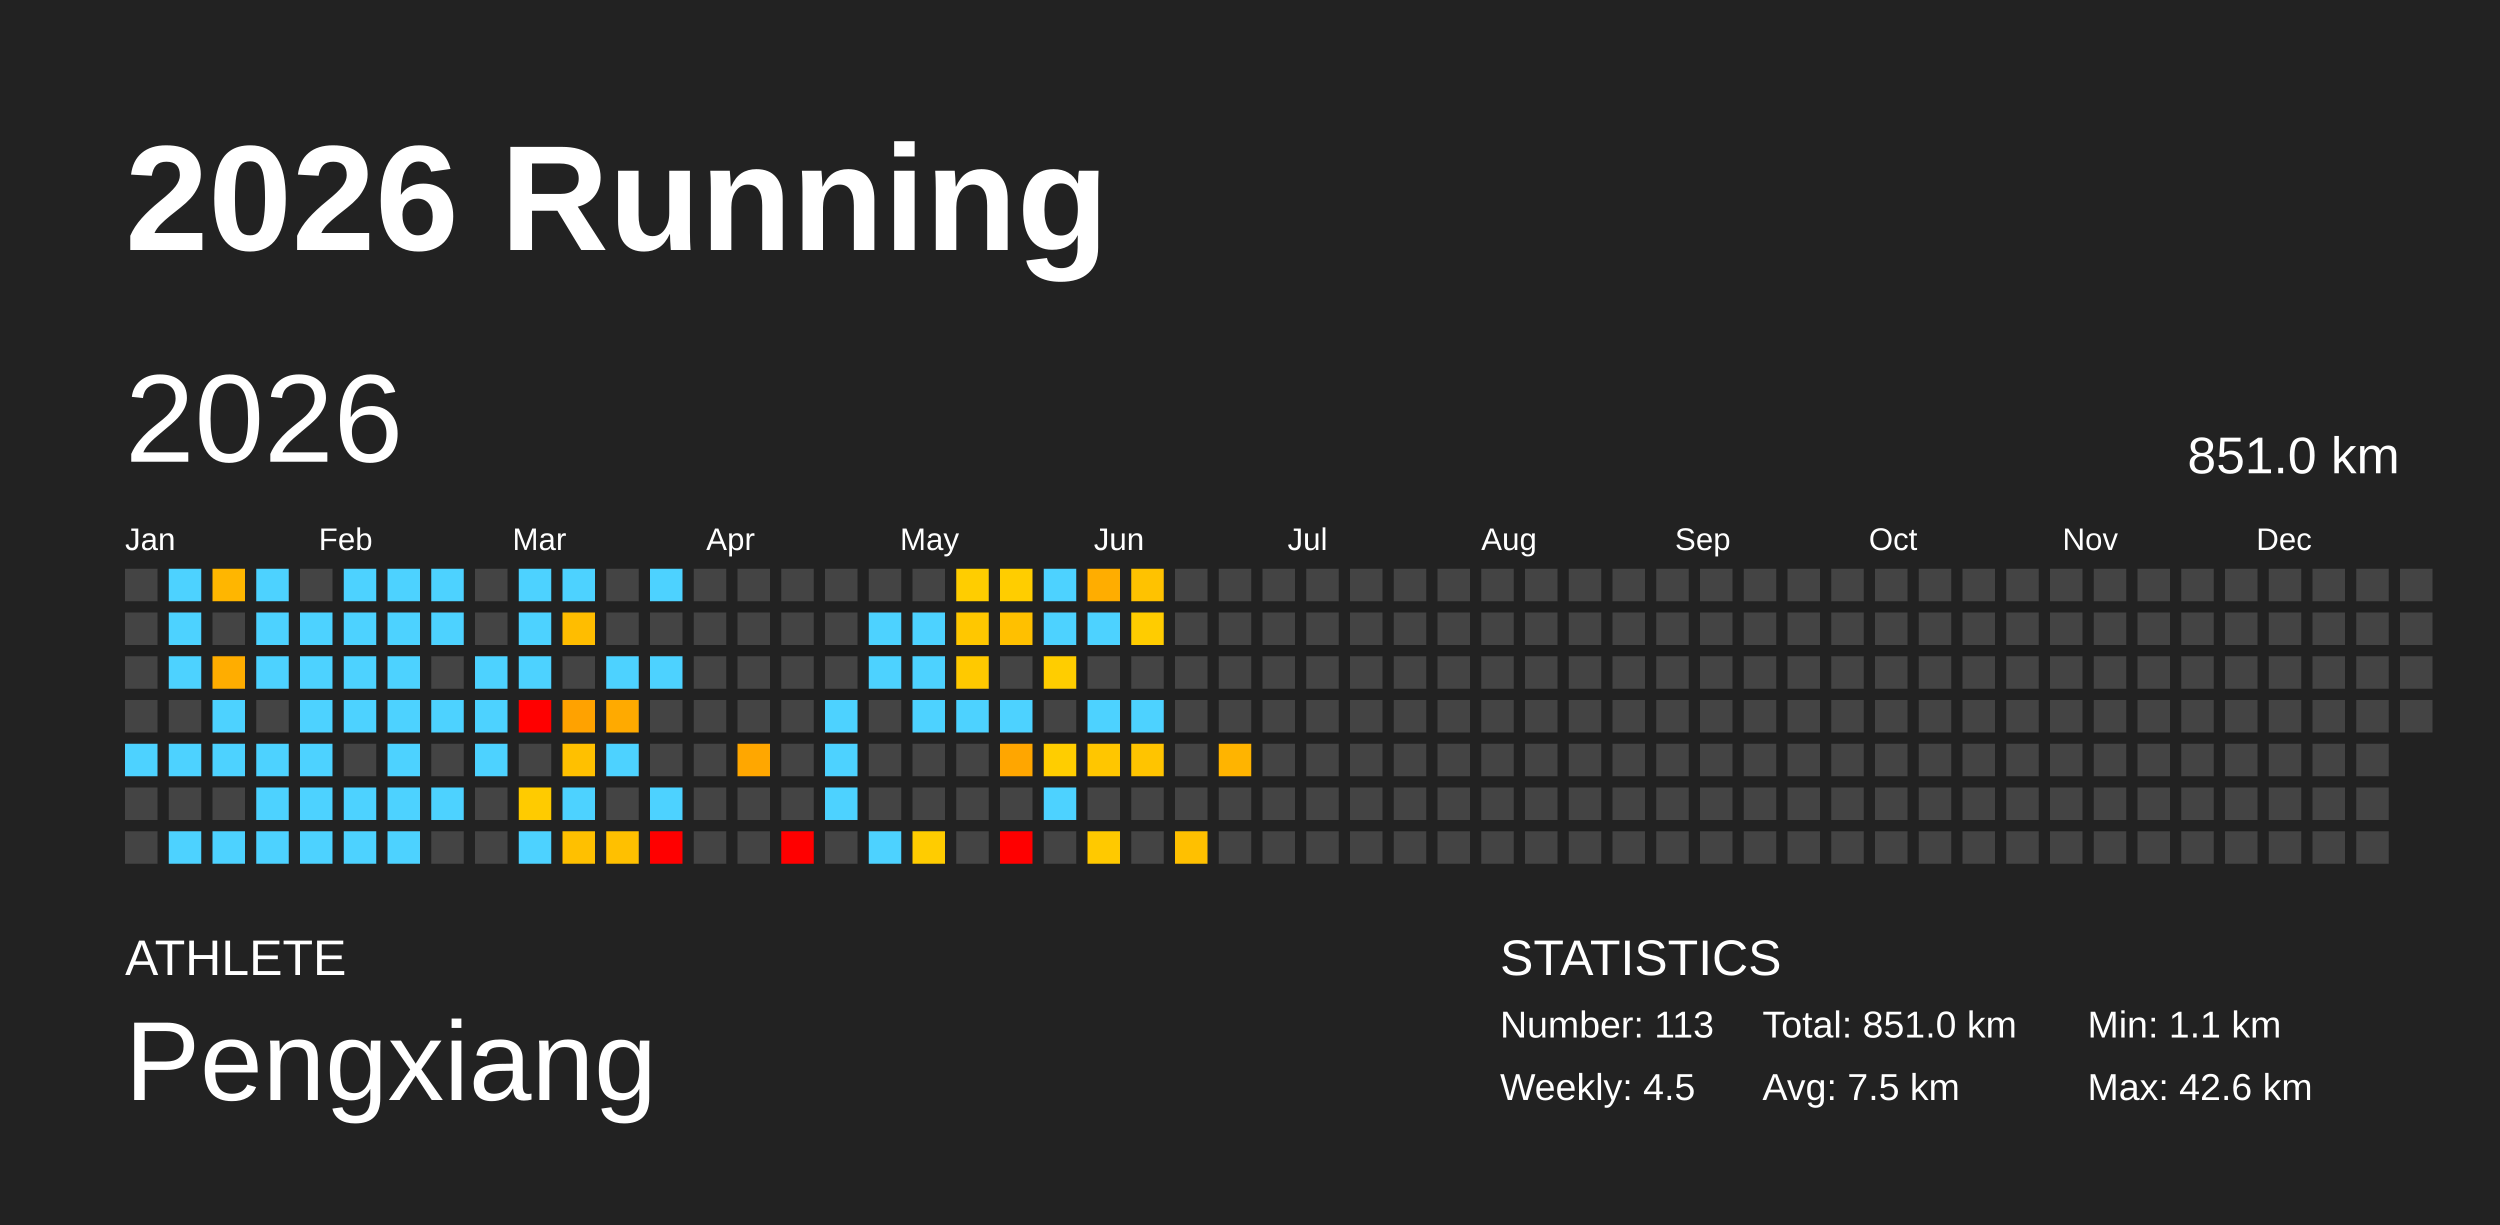
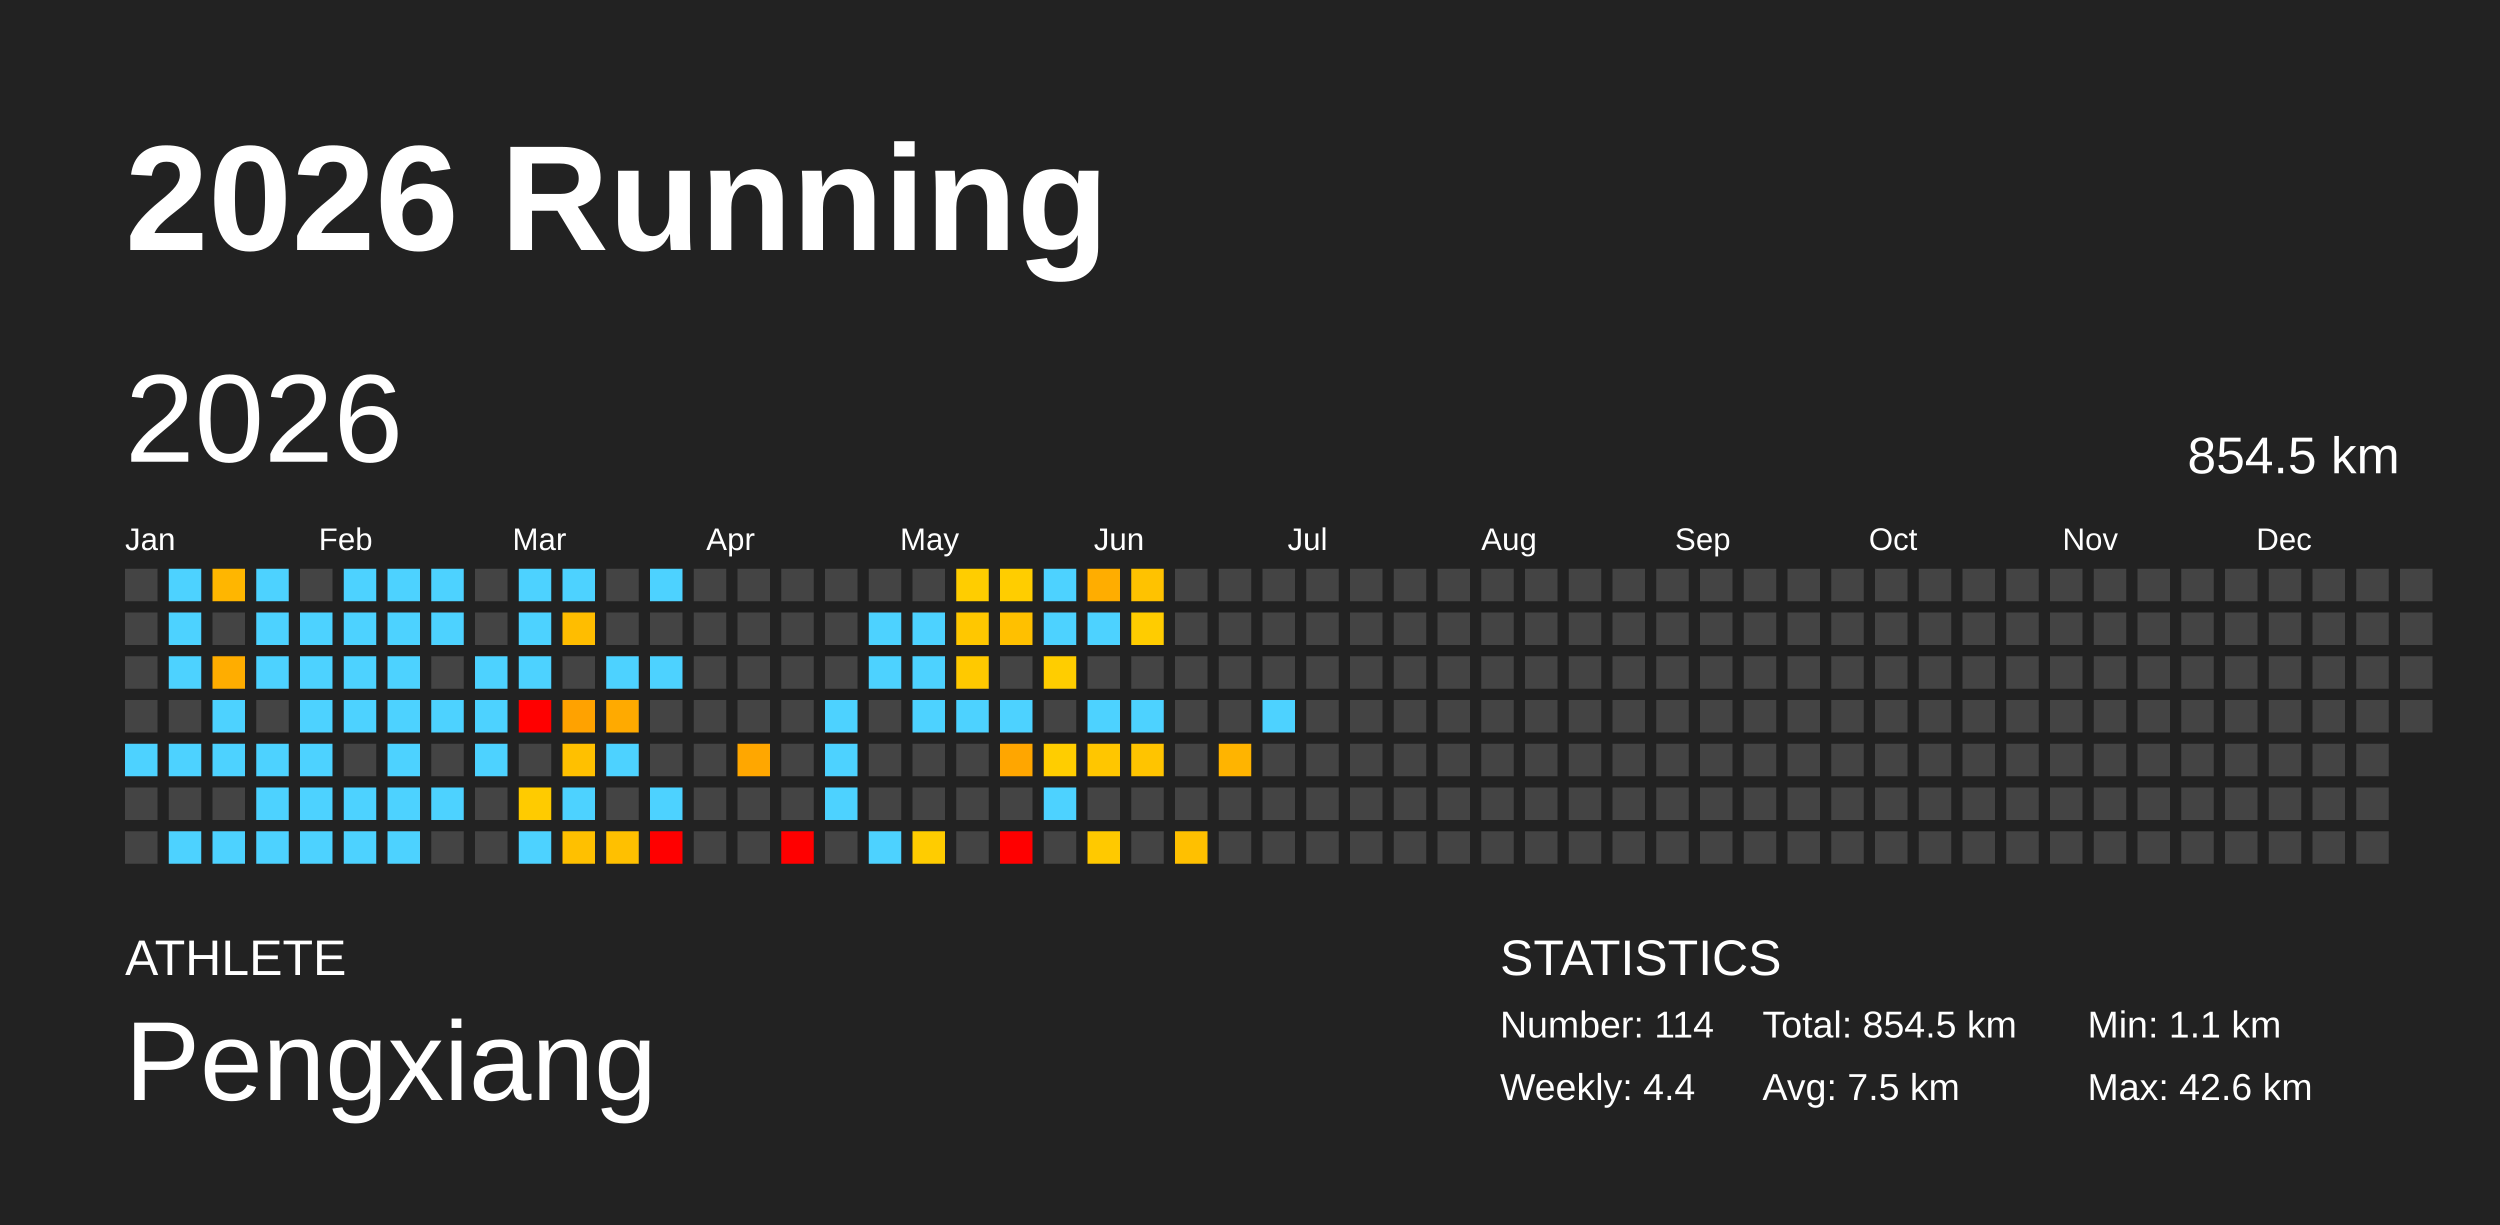
<svg xmlns="http://www.w3.org/2000/svg" baseProfile="full" height="98mm" version="1.1" viewBox="0,0,200,98" width="200mm">
  <defs />
  <rect fill="#222222" height="98" width="200" x="0" y="0" />
  <text fill="#FFFFFF" style="font-size:12px; font-family:Arial; font-weight:bold;" x="10" y="20">2026 Running</text>
  <text fill="#FFFFFF" style="font-size:4px; font-family:Arial" x="10" y="78">ATHLETE</text>
  <text fill="#FFFFFF" style="font-size:9px; font-family:Arial" x="10" y="88">Pengxiang</text>
  <text fill="#FFFFFF" style="font-size:4px; font-family:Arial" x="120" y="78">STATISTICS</text>
-   <text fill="#FFFFFF" style="font-size:3px; font-family:Arial" x="120" y="83">Number: 113</text>
-   <text fill="#FFFFFF" style="font-size:3px; font-family:Arial" x="120" y="88">Weekly: 4.5</text>
-   <text fill="#FFFFFF" style="font-size:3px; font-family:Arial" x="141" y="83">Total: 851.0 km</text>
+   <text fill="#FFFFFF" style="font-size:3px; font-family:Arial" x="120" y="83">Number: 114</text>
+   <text fill="#FFFFFF" style="font-size:3px; font-family:Arial" x="120" y="88">Weekly: 4.4</text>
+   <text fill="#FFFFFF" style="font-size:3px; font-family:Arial" x="141" y="83">Total: 854.5 km</text>
  <text fill="#FFFFFF" style="font-size:3px; font-family:Arial" x="141" y="88">Avg: 7.5 km</text>
  <text fill="#FFFFFF" style="font-size:3px; font-family:Arial" x="167" y="83">Min: 1.1 km</text>
  <text fill="#FFFFFF" style="font-size:3px; font-family:Arial" x="167" y="88">Max: 42.6 km</text>
  <text dominant-baseline="hanging" fill="#FFFFFF" style="font-size:10.0px; font-family:Arial;" x="10" y="30">2026</text>
-   <text dominant-baseline="hanging" fill="#FFFFFF" style="font-size:4.125px; font-family:Arial;" x="175" y="35">851.0 km</text>
+   <text dominant-baseline="hanging" fill="#FFFFFF" style="font-size:4.125px; font-family:Arial;" x="175" y="35">854.5 km</text>
  <text fill="#FFFFFF" style="font-size:2.5px; font-family:Arial" x="10.0" y="44">Jan</text>
  <text fill="#FFFFFF" style="font-size:2.5px; font-family:Arial" x="25.5" y="44">Feb</text>
  <text fill="#FFFFFF" style="font-size:2.5px; font-family:Arial" x="41.0" y="44">Mar</text>
  <text fill="#FFFFFF" style="font-size:2.5px; font-family:Arial" x="56.5" y="44">Apr</text>
  <text fill="#FFFFFF" style="font-size:2.5px; font-family:Arial" x="72.0" y="44">May</text>
  <text fill="#FFFFFF" style="font-size:2.5px; font-family:Arial" x="87.5" y="44">Jun</text>
  <text fill="#FFFFFF" style="font-size:2.5px; font-family:Arial" x="103.0" y="44">Jul</text>
  <text fill="#FFFFFF" style="font-size:2.5px; font-family:Arial" x="118.5" y="44">Aug</text>
  <text fill="#FFFFFF" style="font-size:2.5px; font-family:Arial" x="134.0" y="44">Sep</text>
  <text fill="#FFFFFF" style="font-size:2.5px; font-family:Arial" x="149.5" y="44">Oct</text>
  <text fill="#FFFFFF" style="font-size:2.5px; font-family:Arial" x="165.0" y="44">Nov</text>
  <text fill="#FFFFFF" style="font-size:2.5px; font-family:Arial" x="180.5" y="44">Dec</text>
  <rect fill="#444444" height="2.6" width="2.6" x="10.0" y="45.5" />
  <rect fill="#444444" height="2.6" width="2.6" x="10.0" y="49.0" />
  <rect fill="#444444" height="2.6" width="2.6" x="10.0" y="52.5" />
  <rect fill="#444444" height="2.6" width="2.6" x="10.0" y="56.0" />
  <rect fill="#4dd2ff" height="2.6" width="2.6" x="10.0" y="59.5" />
  <rect fill="#444444" height="2.6" width="2.6" x="10.0" y="63.0" />
  <rect fill="#444444" height="2.6" width="2.6" x="10.0" y="66.5" />
  <rect fill="#4dd2ff" height="2.6" width="2.6" x="13.5" y="45.5" />
  <rect fill="#4dd2ff" height="2.6" width="2.6" x="13.5" y="49.0" />
  <rect fill="#4dd2ff" height="2.6" width="2.6" x="13.5" y="52.5" />
  <rect fill="#444444" height="2.6" width="2.6" x="13.5" y="56.0" />
  <rect fill="#4dd2ff" height="2.6" width="2.6" x="13.5" y="59.5" />
  <rect fill="#444444" height="2.6" width="2.6" x="13.5" y="63.0" />
  <rect fill="#4dd2ff" height="2.6" width="2.6" x="13.5" y="66.5" />
  <rect fill="#ffb600" height="2.6" width="2.6" x="17.0" y="45.5" />
  <rect fill="#444444" height="2.6" width="2.6" x="17.0" y="49.0" />
  <rect fill="#ffad00" height="2.6" width="2.6" x="17.0" y="52.5" />
  <rect fill="#4dd2ff" height="2.6" width="2.6" x="17.0" y="56.0" />
  <rect fill="#4dd2ff" height="2.6" width="2.6" x="17.0" y="59.5" />
  <rect fill="#444444" height="2.6" width="2.6" x="17.0" y="63.0" />
  <rect fill="#4dd2ff" height="2.6" width="2.6" x="17.0" y="66.5" />
  <rect fill="#4dd2ff" height="2.6" width="2.6" x="20.5" y="45.5" />
  <rect fill="#4dd2ff" height="2.6" width="2.6" x="20.5" y="49.0" />
  <rect fill="#4dd2ff" height="2.6" width="2.6" x="20.5" y="52.5" />
  <rect fill="#444444" height="2.6" width="2.6" x="20.5" y="56.0" />
  <rect fill="#4dd2ff" height="2.6" width="2.6" x="20.5" y="59.5" />
  <rect fill="#4dd2ff" height="2.6" width="2.6" x="20.5" y="63.0" />
  <rect fill="#4dd2ff" height="2.6" width="2.6" x="20.5" y="66.5" />
  <rect fill="#444444" height="2.6" width="2.6" x="24.0" y="45.5" />
  <rect fill="#4dd2ff" height="2.6" width="2.6" x="24.0" y="49.0" />
  <rect fill="#4dd2ff" height="2.6" width="2.6" x="24.0" y="52.5" />
  <rect fill="#4dd2ff" height="2.6" width="2.6" x="24.0" y="56.0" />
  <rect fill="#4dd2ff" height="2.6" width="2.6" x="24.0" y="59.5" />
  <rect fill="#4dd2ff" height="2.6" width="2.6" x="24.0" y="63.0" />
  <rect fill="#4dd2ff" height="2.6" width="2.6" x="24.0" y="66.5" />
  <rect fill="#4dd2ff" height="2.6" width="2.6" x="27.5" y="45.5" />
  <rect fill="#4dd2ff" height="2.6" width="2.6" x="27.5" y="49.0" />
  <rect fill="#4dd2ff" height="2.6" width="2.6" x="27.5" y="52.5" />
  <rect fill="#4dd2ff" height="2.6" width="2.6" x="27.5" y="56.0" />
  <rect fill="#444444" height="2.6" width="2.6" x="27.5" y="59.5" />
  <rect fill="#4dd2ff" height="2.6" width="2.6" x="27.5" y="63.0" />
  <rect fill="#4dd2ff" height="2.6" width="2.6" x="27.5" y="66.5" />
  <rect fill="#4dd2ff" height="2.6" width="2.6" x="31.0" y="45.5" />
  <rect fill="#4dd2ff" height="2.6" width="2.6" x="31.0" y="49.0" />
  <rect fill="#4dd2ff" height="2.6" width="2.6" x="31.0" y="52.5" />
  <rect fill="#4dd2ff" height="2.6" width="2.6" x="31.0" y="56.0" />
  <rect fill="#4dd2ff" height="2.6" width="2.6" x="31.0" y="59.5" />
  <rect fill="#4dd2ff" height="2.6" width="2.6" x="31.0" y="63.0" />
  <rect fill="#4dd2ff" height="2.6" width="2.6" x="31.0" y="66.5" />
  <rect fill="#4dd2ff" height="2.6" width="2.6" x="34.5" y="45.5" />
  <rect fill="#4dd2ff" height="2.6" width="2.6" x="34.5" y="49.0" />
  <rect fill="#444444" height="2.6" width="2.6" x="34.5" y="52.5" />
  <rect fill="#4dd2ff" height="2.6" width="2.6" x="34.5" y="56.0" />
  <rect fill="#444444" height="2.6" width="2.6" x="34.5" y="59.5" />
  <rect fill="#4dd2ff" height="2.6" width="2.6" x="34.5" y="63.0" />
  <rect fill="#444444" height="2.6" width="2.6" x="34.5" y="66.5" />
  <rect fill="#444444" height="2.6" width="2.6" x="38.0" y="45.5" />
  <rect fill="#444444" height="2.6" width="2.6" x="38.0" y="49.0" />
  <rect fill="#4dd2ff" height="2.6" width="2.6" x="38.0" y="52.5" />
  <rect fill="#4dd2ff" height="2.6" width="2.6" x="38.0" y="56.0" />
  <rect fill="#4dd2ff" height="2.6" width="2.6" x="38.0" y="59.5" />
  <rect fill="#444444" height="2.6" width="2.6" x="38.0" y="63.0" />
  <rect fill="#444444" height="2.6" width="2.6" x="38.0" y="66.5" />
  <rect fill="#4dd2ff" height="2.6" width="2.6" x="41.5" y="45.5" />
  <rect fill="#4dd2ff" height="2.6" width="2.6" x="41.5" y="49.0" />
  <rect fill="#4dd2ff" height="2.6" width="2.6" x="41.5" y="52.5" />
  <rect fill="red" height="2.6" width="2.6" x="41.5" y="56.0" />
  <rect fill="#444444" height="2.6" width="2.6" x="41.5" y="59.5" />
  <rect fill="#ffcb00" height="2.6" width="2.6" x="41.5" y="63.0" />
  <rect fill="#4dd2ff" height="2.6" width="2.6" x="41.5" y="66.5" />
  <rect fill="#4dd2ff" height="2.6" width="2.6" x="45.0" y="45.5" />
  <rect fill="#ffbd00" height="2.6" width="2.6" x="45.0" y="49.0" />
  <rect fill="#444444" height="2.6" width="2.6" x="45.0" y="52.5" />
  <rect fill="#ffa200" height="2.6" width="2.6" x="45.0" y="56.0" />
  <rect fill="#ffc000" height="2.6" width="2.6" x="45.0" y="59.5" />
  <rect fill="#4dd2ff" height="2.6" width="2.6" x="45.0" y="63.0" />
  <rect fill="#ffc000" height="2.6" width="2.6" x="45.0" y="66.5" />
  <rect fill="#444444" height="2.6" width="2.6" x="48.5" y="45.5" />
  <rect fill="#444444" height="2.6" width="2.6" x="48.5" y="49.0" />
  <rect fill="#4dd2ff" height="2.6" width="2.6" x="48.5" y="52.5" />
  <rect fill="#ffaa00" height="2.6" width="2.6" x="48.5" y="56.0" />
  <rect fill="#4dd2ff" height="2.6" width="2.6" x="48.5" y="59.5" />
  <rect fill="#444444" height="2.6" width="2.6" x="48.5" y="63.0" />
  <rect fill="#ffc000" height="2.6" width="2.6" x="48.5" y="66.5" />
  <rect fill="#4dd2ff" height="2.6" width="2.6" x="52.0" y="45.5" />
  <rect fill="#444444" height="2.6" width="2.6" x="52.0" y="49.0" />
  <rect fill="#4dd2ff" height="2.6" width="2.6" x="52.0" y="52.5" />
  <rect fill="#444444" height="2.6" width="2.6" x="52.0" y="56.0" />
  <rect fill="#444444" height="2.6" width="2.6" x="52.0" y="59.5" />
  <rect fill="#4dd2ff" height="2.6" width="2.6" x="52.0" y="63.0" />
  <rect fill="red" height="2.6" width="2.6" x="52.0" y="66.5" />
  <rect fill="#444444" height="2.6" width="2.6" x="55.5" y="45.5" />
  <rect fill="#444444" height="2.6" width="2.6" x="55.5" y="49.0" />
  <rect fill="#444444" height="2.6" width="2.6" x="55.5" y="52.5" />
  <rect fill="#444444" height="2.6" width="2.6" x="55.5" y="56.0" />
  <rect fill="#444444" height="2.6" width="2.6" x="55.5" y="59.5" />
  <rect fill="#444444" height="2.6" width="2.6" x="55.5" y="63.0" />
  <rect fill="#444444" height="2.6" width="2.6" x="55.5" y="66.5" />
  <rect fill="#444444" height="2.6" width="2.6" x="59.0" y="45.5" />
  <rect fill="#444444" height="2.6" width="2.6" x="59.0" y="49.0" />
  <rect fill="#444444" height="2.6" width="2.6" x="59.0" y="52.5" />
  <rect fill="#444444" height="2.6" width="2.6" x="59.0" y="56.0" />
  <rect fill="#ffa700" height="2.6" width="2.6" x="59.0" y="59.5" />
  <rect fill="#444444" height="2.6" width="2.6" x="59.0" y="63.0" />
  <rect fill="#444444" height="2.6" width="2.6" x="59.0" y="66.5" />
  <rect fill="#444444" height="2.6" width="2.6" x="62.5" y="45.5" />
  <rect fill="#444444" height="2.6" width="2.6" x="62.5" y="49.0" />
  <rect fill="#444444" height="2.6" width="2.6" x="62.5" y="52.5" />
  <rect fill="#444444" height="2.6" width="2.6" x="62.5" y="56.0" />
  <rect fill="#444444" height="2.6" width="2.6" x="62.5" y="59.5" />
  <rect fill="#444444" height="2.6" width="2.6" x="62.5" y="63.0" />
  <rect fill="red" height="2.6" width="2.6" x="62.5" y="66.5" />
  <rect fill="#444444" height="2.6" width="2.6" x="66.0" y="45.5" />
  <rect fill="#444444" height="2.6" width="2.6" x="66.0" y="49.0" />
  <rect fill="#444444" height="2.6" width="2.6" x="66.0" y="52.5" />
  <rect fill="#4dd2ff" height="2.6" width="2.6" x="66.0" y="56.0" />
  <rect fill="#4dd2ff" height="2.6" width="2.6" x="66.0" y="59.5" />
  <rect fill="#4dd2ff" height="2.6" width="2.6" x="66.0" y="63.0" />
  <rect fill="#444444" height="2.6" width="2.6" x="66.0" y="66.5" />
  <rect fill="#444444" height="2.6" width="2.6" x="69.5" y="45.5" />
  <rect fill="#4dd2ff" height="2.6" width="2.6" x="69.5" y="49.0" />
  <rect fill="#4dd2ff" height="2.6" width="2.6" x="69.5" y="52.5" />
  <rect fill="#444444" height="2.6" width="2.6" x="69.5" y="56.0" />
  <rect fill="#444444" height="2.6" width="2.6" x="69.5" y="59.5" />
  <rect fill="#444444" height="2.6" width="2.6" x="69.5" y="63.0" />
  <rect fill="#4dd2ff" height="2.6" width="2.6" x="69.5" y="66.5" />
  <rect fill="#444444" height="2.6" width="2.6" x="73.0" y="45.5" />
  <rect fill="#4dd2ff" height="2.6" width="2.6" x="73.0" y="49.0" />
  <rect fill="#4dd2ff" height="2.6" width="2.6" x="73.0" y="52.5" />
  <rect fill="#4dd2ff" height="2.6" width="2.6" x="73.0" y="56.0" />
  <rect fill="#444444" height="2.6" width="2.6" x="73.0" y="59.5" />
  <rect fill="#444444" height="2.6" width="2.6" x="73.0" y="63.0" />
  <rect fill="#ffcc00" height="2.6" width="2.6" x="73.0" y="66.5" />
  <rect fill="#ffcd00" height="2.6" width="2.6" x="76.5" y="45.5" />
  <rect fill="#ffc700" height="2.6" width="2.6" x="76.5" y="49.0" />
  <rect fill="#ffc900" height="2.6" width="2.6" x="76.5" y="52.5" />
  <rect fill="#4dd2ff" height="2.6" width="2.6" x="76.5" y="56.0" />
  <rect fill="#444444" height="2.6" width="2.6" x="76.5" y="59.5" />
  <rect fill="#444444" height="2.6" width="2.6" x="76.5" y="63.0" />
  <rect fill="#444444" height="2.6" width="2.6" x="76.5" y="66.5" />
  <rect fill="#ffcd00" height="2.6" width="2.6" x="80.0" y="45.5" />
  <rect fill="#ffc000" height="2.6" width="2.6" x="80.0" y="49.0" />
  <rect fill="#444444" height="2.6" width="2.6" x="80.0" y="52.5" />
  <rect fill="#4dd2ff" height="2.6" width="2.6" x="80.0" y="56.0" />
  <rect fill="#ffa600" height="2.6" width="2.6" x="80.0" y="59.5" />
  <rect fill="#444444" height="2.6" width="2.6" x="80.0" y="63.0" />
  <rect fill="red" height="2.6" width="2.6" x="80.0" y="66.5" />
  <rect fill="#4dd2ff" height="2.6" width="2.6" x="83.5" y="45.5" />
  <rect fill="#4dd2ff" height="2.6" width="2.6" x="83.5" y="49.0" />
  <rect fill="#ffcd00" height="2.6" width="2.6" x="83.5" y="52.5" />
  <rect fill="#444444" height="2.6" width="2.6" x="83.5" y="56.0" />
  <rect fill="#ffcd00" height="2.6" width="2.6" x="83.5" y="59.5" />
  <rect fill="#4dd2ff" height="2.6" width="2.6" x="83.5" y="63.0" />
  <rect fill="#444444" height="2.6" width="2.6" x="83.5" y="66.5" />
  <rect fill="#ffad00" height="2.6" width="2.6" x="87.0" y="45.5" />
  <rect fill="#4dd2ff" height="2.6" width="2.6" x="87.0" y="49.0" />
  <rect fill="#444444" height="2.6" width="2.6" x="87.0" y="52.5" />
  <rect fill="#4dd2ff" height="2.6" width="2.6" x="87.0" y="56.0" />
  <rect fill="#ffc600" height="2.6" width="2.6" x="87.0" y="59.5" />
  <rect fill="#444444" height="2.6" width="2.6" x="87.0" y="63.0" />
  <rect fill="#ffc900" height="2.6" width="2.6" x="87.0" y="66.5" />
  <rect fill="#ffc200" height="2.6" width="2.6" x="90.5" y="45.5" />
  <rect fill="#ffcc00" height="2.6" width="2.6" x="90.5" y="49.0" />
  <rect fill="#444444" height="2.6" width="2.6" x="90.5" y="52.5" />
  <rect fill="#4dd2ff" height="2.6" width="2.6" x="90.5" y="56.0" />
  <rect fill="#ffc400" height="2.6" width="2.6" x="90.5" y="59.5" />
  <rect fill="#444444" height="2.6" width="2.6" x="90.5" y="63.0" />
  <rect fill="#444444" height="2.6" width="2.6" x="90.5" y="66.5" />
  <rect fill="#444444" height="2.6" width="2.6" x="94.0" y="45.5" />
  <rect fill="#444444" height="2.6" width="2.6" x="94.0" y="49.0" />
  <rect fill="#444444" height="2.6" width="2.6" x="94.0" y="52.5" />
  <rect fill="#444444" height="2.6" width="2.6" x="94.0" y="56.0" />
  <rect fill="#444444" height="2.6" width="2.6" x="94.0" y="59.5" />
  <rect fill="#444444" height="2.6" width="2.6" x="94.0" y="63.0" />
  <rect fill="#ffc000" height="2.6" width="2.6" x="94.0" y="66.5" />
  <rect fill="#444444" height="2.6" width="2.6" x="97.5" y="45.5" />
  <rect fill="#444444" height="2.6" width="2.6" x="97.5" y="49.0" />
  <rect fill="#444444" height="2.6" width="2.6" x="97.5" y="52.5" />
  <rect fill="#444444" height="2.6" width="2.6" x="97.5" y="56.0" />
  <rect fill="#ffb400" height="2.6" width="2.6" x="97.5" y="59.5" />
  <rect fill="#444444" height="2.6" width="2.6" x="97.5" y="63.0" />
  <rect fill="#444444" height="2.6" width="2.6" x="97.5" y="66.5" />
  <rect fill="#444444" height="2.6" width="2.6" x="101.0" y="45.5" />
  <rect fill="#444444" height="2.6" width="2.6" x="101.0" y="49.0" />
  <rect fill="#444444" height="2.6" width="2.6" x="101.0" y="52.5" />
-   <rect fill="#444444" height="2.6" width="2.6" x="101.0" y="56.0" />
+   <rect fill="#4dd2ff" height="2.6" width="2.6" x="101.0" y="56.0" />
  <rect fill="#444444" height="2.6" width="2.6" x="101.0" y="59.5" />
  <rect fill="#444444" height="2.6" width="2.6" x="101.0" y="63.0" />
  <rect fill="#444444" height="2.6" width="2.6" x="101.0" y="66.5" />
  <rect fill="#444444" height="2.6" width="2.6" x="104.5" y="45.5" />
  <rect fill="#444444" height="2.6" width="2.6" x="104.5" y="49.0" />
  <rect fill="#444444" height="2.6" width="2.6" x="104.5" y="52.5" />
  <rect fill="#444444" height="2.6" width="2.6" x="104.5" y="56.0" />
  <rect fill="#444444" height="2.6" width="2.6" x="104.5" y="59.5" />
  <rect fill="#444444" height="2.6" width="2.6" x="104.5" y="63.0" />
  <rect fill="#444444" height="2.6" width="2.6" x="104.5" y="66.5" />
  <rect fill="#444444" height="2.6" width="2.6" x="108.0" y="45.5" />
  <rect fill="#444444" height="2.6" width="2.6" x="108.0" y="49.0" />
  <rect fill="#444444" height="2.6" width="2.6" x="108.0" y="52.5" />
  <rect fill="#444444" height="2.6" width="2.6" x="108.0" y="56.0" />
  <rect fill="#444444" height="2.6" width="2.6" x="108.0" y="59.5" />
  <rect fill="#444444" height="2.6" width="2.6" x="108.0" y="63.0" />
  <rect fill="#444444" height="2.6" width="2.6" x="108.0" y="66.5" />
  <rect fill="#444444" height="2.6" width="2.6" x="111.5" y="45.5" />
  <rect fill="#444444" height="2.6" width="2.6" x="111.5" y="49.0" />
  <rect fill="#444444" height="2.6" width="2.6" x="111.5" y="52.5" />
  <rect fill="#444444" height="2.6" width="2.6" x="111.5" y="56.0" />
  <rect fill="#444444" height="2.6" width="2.6" x="111.5" y="59.5" />
  <rect fill="#444444" height="2.6" width="2.6" x="111.5" y="63.0" />
  <rect fill="#444444" height="2.6" width="2.6" x="111.5" y="66.5" />
  <rect fill="#444444" height="2.6" width="2.6" x="115.0" y="45.5" />
  <rect fill="#444444" height="2.6" width="2.6" x="115.0" y="49.0" />
  <rect fill="#444444" height="2.6" width="2.6" x="115.0" y="52.5" />
  <rect fill="#444444" height="2.6" width="2.6" x="115.0" y="56.0" />
  <rect fill="#444444" height="2.6" width="2.6" x="115.0" y="59.5" />
  <rect fill="#444444" height="2.6" width="2.6" x="115.0" y="63.0" />
  <rect fill="#444444" height="2.6" width="2.6" x="115.0" y="66.5" />
  <rect fill="#444444" height="2.6" width="2.6" x="118.5" y="45.5" />
  <rect fill="#444444" height="2.6" width="2.6" x="118.5" y="49.0" />
  <rect fill="#444444" height="2.6" width="2.6" x="118.5" y="52.5" />
  <rect fill="#444444" height="2.6" width="2.6" x="118.5" y="56.0" />
  <rect fill="#444444" height="2.6" width="2.6" x="118.5" y="59.5" />
  <rect fill="#444444" height="2.6" width="2.6" x="118.5" y="63.0" />
  <rect fill="#444444" height="2.6" width="2.6" x="118.5" y="66.5" />
  <rect fill="#444444" height="2.6" width="2.6" x="122.0" y="45.5" />
  <rect fill="#444444" height="2.6" width="2.6" x="122.0" y="49.0" />
  <rect fill="#444444" height="2.6" width="2.6" x="122.0" y="52.5" />
  <rect fill="#444444" height="2.6" width="2.6" x="122.0" y="56.0" />
  <rect fill="#444444" height="2.6" width="2.6" x="122.0" y="59.5" />
  <rect fill="#444444" height="2.6" width="2.6" x="122.0" y="63.0" />
  <rect fill="#444444" height="2.6" width="2.6" x="122.0" y="66.5" />
  <rect fill="#444444" height="2.6" width="2.6" x="125.5" y="45.5" />
  <rect fill="#444444" height="2.6" width="2.6" x="125.5" y="49.0" />
  <rect fill="#444444" height="2.6" width="2.6" x="125.5" y="52.5" />
  <rect fill="#444444" height="2.6" width="2.6" x="125.5" y="56.0" />
  <rect fill="#444444" height="2.6" width="2.6" x="125.5" y="59.5" />
  <rect fill="#444444" height="2.6" width="2.6" x="125.5" y="63.0" />
  <rect fill="#444444" height="2.6" width="2.6" x="125.5" y="66.5" />
  <rect fill="#444444" height="2.6" width="2.6" x="129.0" y="45.5" />
  <rect fill="#444444" height="2.6" width="2.6" x="129.0" y="49.0" />
  <rect fill="#444444" height="2.6" width="2.6" x="129.0" y="52.5" />
  <rect fill="#444444" height="2.6" width="2.6" x="129.0" y="56.0" />
  <rect fill="#444444" height="2.6" width="2.6" x="129.0" y="59.5" />
  <rect fill="#444444" height="2.6" width="2.6" x="129.0" y="63.0" />
  <rect fill="#444444" height="2.6" width="2.6" x="129.0" y="66.5" />
  <rect fill="#444444" height="2.6" width="2.6" x="132.5" y="45.5" />
  <rect fill="#444444" height="2.6" width="2.6" x="132.5" y="49.0" />
  <rect fill="#444444" height="2.6" width="2.6" x="132.5" y="52.5" />
  <rect fill="#444444" height="2.6" width="2.6" x="132.5" y="56.0" />
  <rect fill="#444444" height="2.6" width="2.6" x="132.5" y="59.5" />
  <rect fill="#444444" height="2.6" width="2.6" x="132.5" y="63.0" />
  <rect fill="#444444" height="2.6" width="2.6" x="132.5" y="66.5" />
  <rect fill="#444444" height="2.6" width="2.6" x="136.0" y="45.5" />
  <rect fill="#444444" height="2.6" width="2.6" x="136.0" y="49.0" />
  <rect fill="#444444" height="2.6" width="2.6" x="136.0" y="52.5" />
  <rect fill="#444444" height="2.6" width="2.6" x="136.0" y="56.0" />
  <rect fill="#444444" height="2.6" width="2.6" x="136.0" y="59.5" />
  <rect fill="#444444" height="2.6" width="2.6" x="136.0" y="63.0" />
  <rect fill="#444444" height="2.6" width="2.6" x="136.0" y="66.5" />
  <rect fill="#444444" height="2.6" width="2.6" x="139.5" y="45.5" />
  <rect fill="#444444" height="2.6" width="2.6" x="139.5" y="49.0" />
  <rect fill="#444444" height="2.6" width="2.6" x="139.5" y="52.5" />
  <rect fill="#444444" height="2.6" width="2.6" x="139.5" y="56.0" />
  <rect fill="#444444" height="2.6" width="2.6" x="139.5" y="59.5" />
  <rect fill="#444444" height="2.6" width="2.6" x="139.5" y="63.0" />
  <rect fill="#444444" height="2.6" width="2.6" x="139.5" y="66.5" />
  <rect fill="#444444" height="2.6" width="2.6" x="143.0" y="45.5" />
  <rect fill="#444444" height="2.6" width="2.6" x="143.0" y="49.0" />
  <rect fill="#444444" height="2.6" width="2.6" x="143.0" y="52.5" />
  <rect fill="#444444" height="2.6" width="2.6" x="143.0" y="56.0" />
  <rect fill="#444444" height="2.6" width="2.6" x="143.0" y="59.5" />
  <rect fill="#444444" height="2.6" width="2.6" x="143.0" y="63.0" />
  <rect fill="#444444" height="2.6" width="2.6" x="143.0" y="66.5" />
  <rect fill="#444444" height="2.6" width="2.6" x="146.5" y="45.5" />
  <rect fill="#444444" height="2.6" width="2.6" x="146.5" y="49.0" />
  <rect fill="#444444" height="2.6" width="2.6" x="146.5" y="52.5" />
  <rect fill="#444444" height="2.6" width="2.6" x="146.5" y="56.0" />
  <rect fill="#444444" height="2.6" width="2.6" x="146.5" y="59.5" />
  <rect fill="#444444" height="2.6" width="2.6" x="146.5" y="63.0" />
  <rect fill="#444444" height="2.6" width="2.6" x="146.5" y="66.5" />
  <rect fill="#444444" height="2.6" width="2.6" x="150.0" y="45.5" />
  <rect fill="#444444" height="2.6" width="2.6" x="150.0" y="49.0" />
  <rect fill="#444444" height="2.6" width="2.6" x="150.0" y="52.5" />
  <rect fill="#444444" height="2.6" width="2.6" x="150.0" y="56.0" />
  <rect fill="#444444" height="2.6" width="2.6" x="150.0" y="59.5" />
  <rect fill="#444444" height="2.6" width="2.6" x="150.0" y="63.0" />
  <rect fill="#444444" height="2.6" width="2.6" x="150.0" y="66.5" />
  <rect fill="#444444" height="2.6" width="2.6" x="153.5" y="45.5" />
  <rect fill="#444444" height="2.6" width="2.6" x="153.5" y="49.0" />
  <rect fill="#444444" height="2.6" width="2.6" x="153.5" y="52.5" />
  <rect fill="#444444" height="2.6" width="2.6" x="153.5" y="56.0" />
  <rect fill="#444444" height="2.6" width="2.6" x="153.5" y="59.5" />
  <rect fill="#444444" height="2.6" width="2.6" x="153.5" y="63.0" />
  <rect fill="#444444" height="2.6" width="2.6" x="153.5" y="66.5" />
  <rect fill="#444444" height="2.6" width="2.6" x="157.0" y="45.5" />
  <rect fill="#444444" height="2.6" width="2.6" x="157.0" y="49.0" />
  <rect fill="#444444" height="2.6" width="2.6" x="157.0" y="52.5" />
  <rect fill="#444444" height="2.6" width="2.6" x="157.0" y="56.0" />
  <rect fill="#444444" height="2.6" width="2.6" x="157.0" y="59.5" />
  <rect fill="#444444" height="2.6" width="2.6" x="157.0" y="63.0" />
  <rect fill="#444444" height="2.6" width="2.6" x="157.0" y="66.5" />
  <rect fill="#444444" height="2.6" width="2.6" x="160.5" y="45.5" />
  <rect fill="#444444" height="2.6" width="2.6" x="160.5" y="49.0" />
  <rect fill="#444444" height="2.6" width="2.6" x="160.5" y="52.5" />
  <rect fill="#444444" height="2.6" width="2.6" x="160.5" y="56.0" />
  <rect fill="#444444" height="2.6" width="2.6" x="160.5" y="59.5" />
  <rect fill="#444444" height="2.6" width="2.6" x="160.5" y="63.0" />
  <rect fill="#444444" height="2.6" width="2.6" x="160.5" y="66.5" />
  <rect fill="#444444" height="2.6" width="2.6" x="164.0" y="45.5" />
  <rect fill="#444444" height="2.6" width="2.6" x="164.0" y="49.0" />
  <rect fill="#444444" height="2.6" width="2.6" x="164.0" y="52.5" />
  <rect fill="#444444" height="2.6" width="2.6" x="164.0" y="56.0" />
  <rect fill="#444444" height="2.6" width="2.6" x="164.0" y="59.5" />
  <rect fill="#444444" height="2.6" width="2.6" x="164.0" y="63.0" />
  <rect fill="#444444" height="2.6" width="2.6" x="164.0" y="66.5" />
  <rect fill="#444444" height="2.6" width="2.6" x="167.5" y="45.5" />
  <rect fill="#444444" height="2.6" width="2.6" x="167.5" y="49.0" />
  <rect fill="#444444" height="2.6" width="2.6" x="167.5" y="52.5" />
  <rect fill="#444444" height="2.6" width="2.6" x="167.5" y="56.0" />
  <rect fill="#444444" height="2.6" width="2.6" x="167.5" y="59.5" />
  <rect fill="#444444" height="2.6" width="2.6" x="167.5" y="63.0" />
  <rect fill="#444444" height="2.6" width="2.6" x="167.5" y="66.5" />
  <rect fill="#444444" height="2.6" width="2.6" x="171.0" y="45.5" />
  <rect fill="#444444" height="2.6" width="2.6" x="171.0" y="49.0" />
  <rect fill="#444444" height="2.6" width="2.6" x="171.0" y="52.5" />
  <rect fill="#444444" height="2.6" width="2.6" x="171.0" y="56.0" />
  <rect fill="#444444" height="2.6" width="2.6" x="171.0" y="59.5" />
  <rect fill="#444444" height="2.6" width="2.6" x="171.0" y="63.0" />
  <rect fill="#444444" height="2.6" width="2.6" x="171.0" y="66.5" />
  <rect fill="#444444" height="2.6" width="2.6" x="174.5" y="45.5" />
  <rect fill="#444444" height="2.6" width="2.6" x="174.5" y="49.0" />
  <rect fill="#444444" height="2.6" width="2.6" x="174.5" y="52.5" />
  <rect fill="#444444" height="2.6" width="2.6" x="174.5" y="56.0" />
  <rect fill="#444444" height="2.6" width="2.6" x="174.5" y="59.5" />
  <rect fill="#444444" height="2.6" width="2.6" x="174.5" y="63.0" />
  <rect fill="#444444" height="2.6" width="2.6" x="174.5" y="66.5" />
  <rect fill="#444444" height="2.6" width="2.6" x="178.0" y="45.5" />
  <rect fill="#444444" height="2.6" width="2.6" x="178.0" y="49.0" />
  <rect fill="#444444" height="2.6" width="2.6" x="178.0" y="52.5" />
  <rect fill="#444444" height="2.6" width="2.6" x="178.0" y="56.0" />
  <rect fill="#444444" height="2.6" width="2.6" x="178.0" y="59.5" />
  <rect fill="#444444" height="2.6" width="2.6" x="178.0" y="63.0" />
  <rect fill="#444444" height="2.6" width="2.6" x="178.0" y="66.5" />
  <rect fill="#444444" height="2.6" width="2.6" x="181.5" y="45.5" />
  <rect fill="#444444" height="2.6" width="2.6" x="181.5" y="49.0" />
  <rect fill="#444444" height="2.6" width="2.6" x="181.5" y="52.5" />
  <rect fill="#444444" height="2.6" width="2.6" x="181.5" y="56.0" />
  <rect fill="#444444" height="2.6" width="2.6" x="181.5" y="59.5" />
  <rect fill="#444444" height="2.6" width="2.6" x="181.5" y="63.0" />
  <rect fill="#444444" height="2.6" width="2.6" x="181.5" y="66.5" />
  <rect fill="#444444" height="2.6" width="2.6" x="185.0" y="45.5" />
  <rect fill="#444444" height="2.6" width="2.6" x="185.0" y="49.0" />
  <rect fill="#444444" height="2.6" width="2.6" x="185.0" y="52.5" />
  <rect fill="#444444" height="2.6" width="2.6" x="185.0" y="56.0" />
  <rect fill="#444444" height="2.6" width="2.6" x="185.0" y="59.5" />
  <rect fill="#444444" height="2.6" width="2.6" x="185.0" y="63.0" />
  <rect fill="#444444" height="2.6" width="2.6" x="185.0" y="66.5" />
  <rect fill="#444444" height="2.6" width="2.6" x="188.5" y="45.5" />
  <rect fill="#444444" height="2.6" width="2.6" x="188.5" y="49.0" />
  <rect fill="#444444" height="2.6" width="2.6" x="188.5" y="52.5" />
  <rect fill="#444444" height="2.6" width="2.6" x="188.5" y="56.0" />
  <rect fill="#444444" height="2.6" width="2.6" x="188.5" y="59.5" />
  <rect fill="#444444" height="2.6" width="2.6" x="188.5" y="63.0" />
  <rect fill="#444444" height="2.6" width="2.6" x="188.5" y="66.5" />
  <rect fill="#444444" height="2.6" width="2.6" x="192.0" y="45.5" />
  <rect fill="#444444" height="2.6" width="2.6" x="192.0" y="49.0" />
  <rect fill="#444444" height="2.6" width="2.6" x="192.0" y="52.5" />
  <rect fill="#444444" height="2.6" width="2.6" x="192.0" y="56.0" />
</svg>
